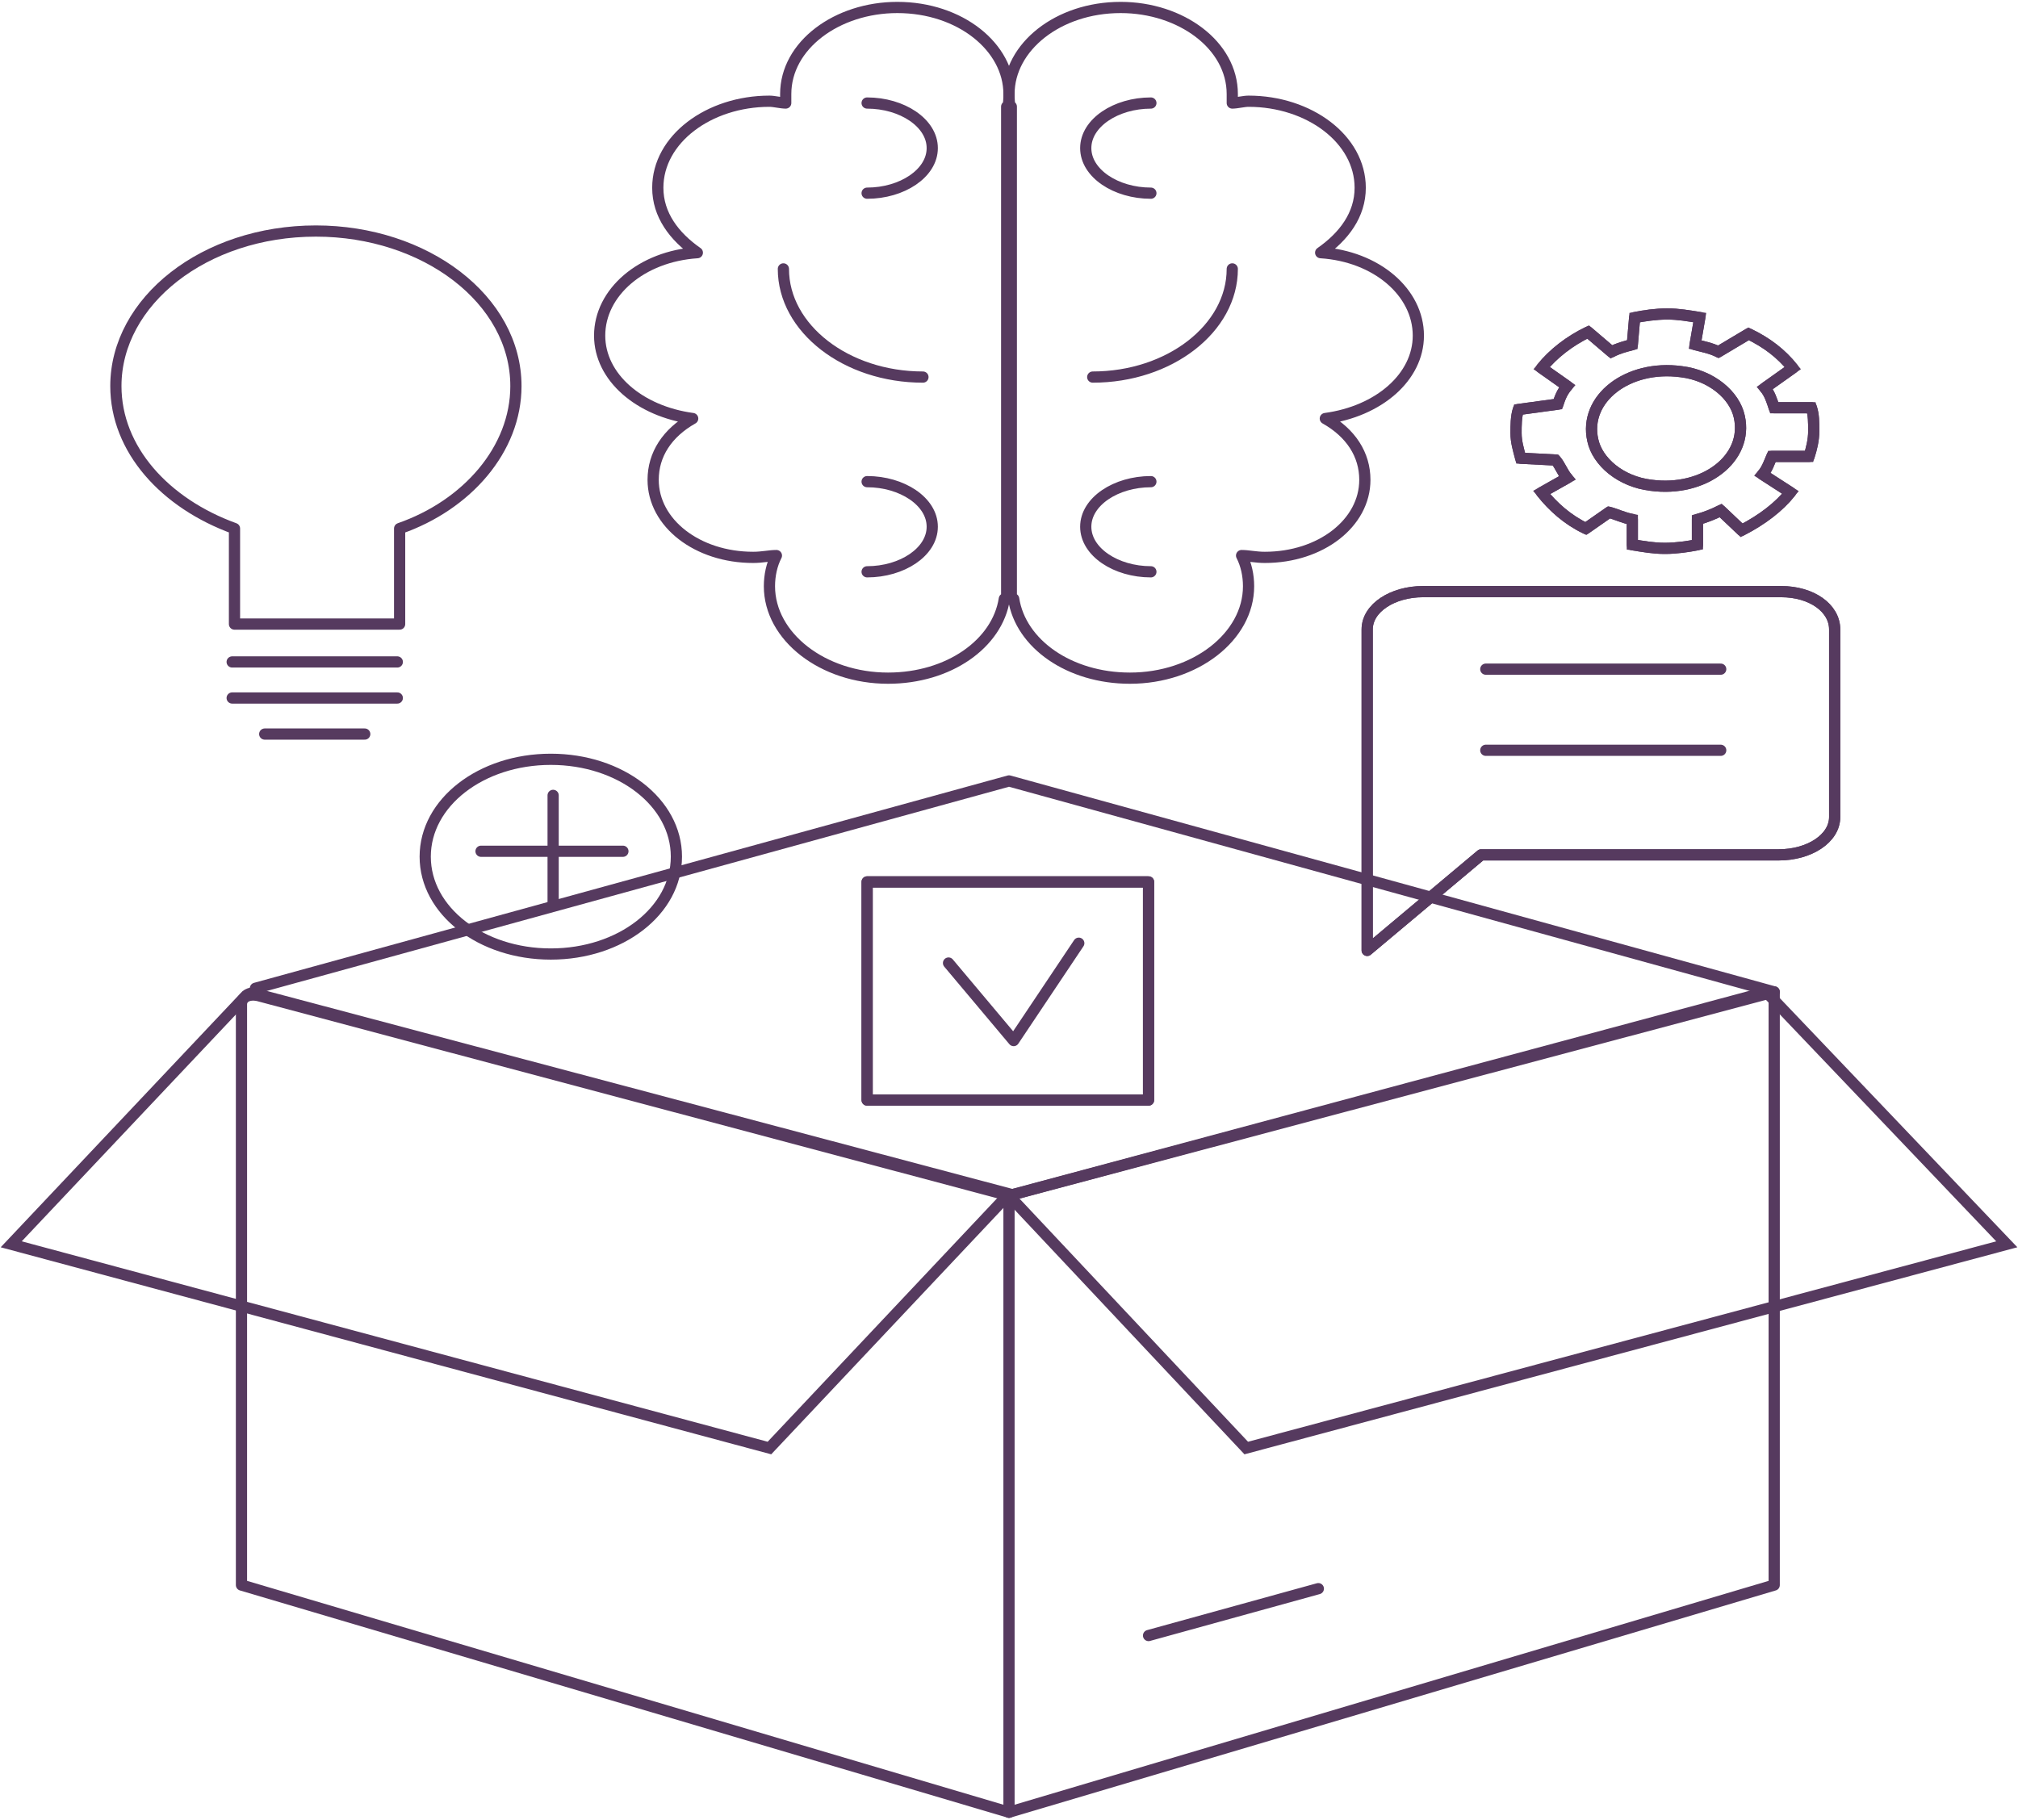
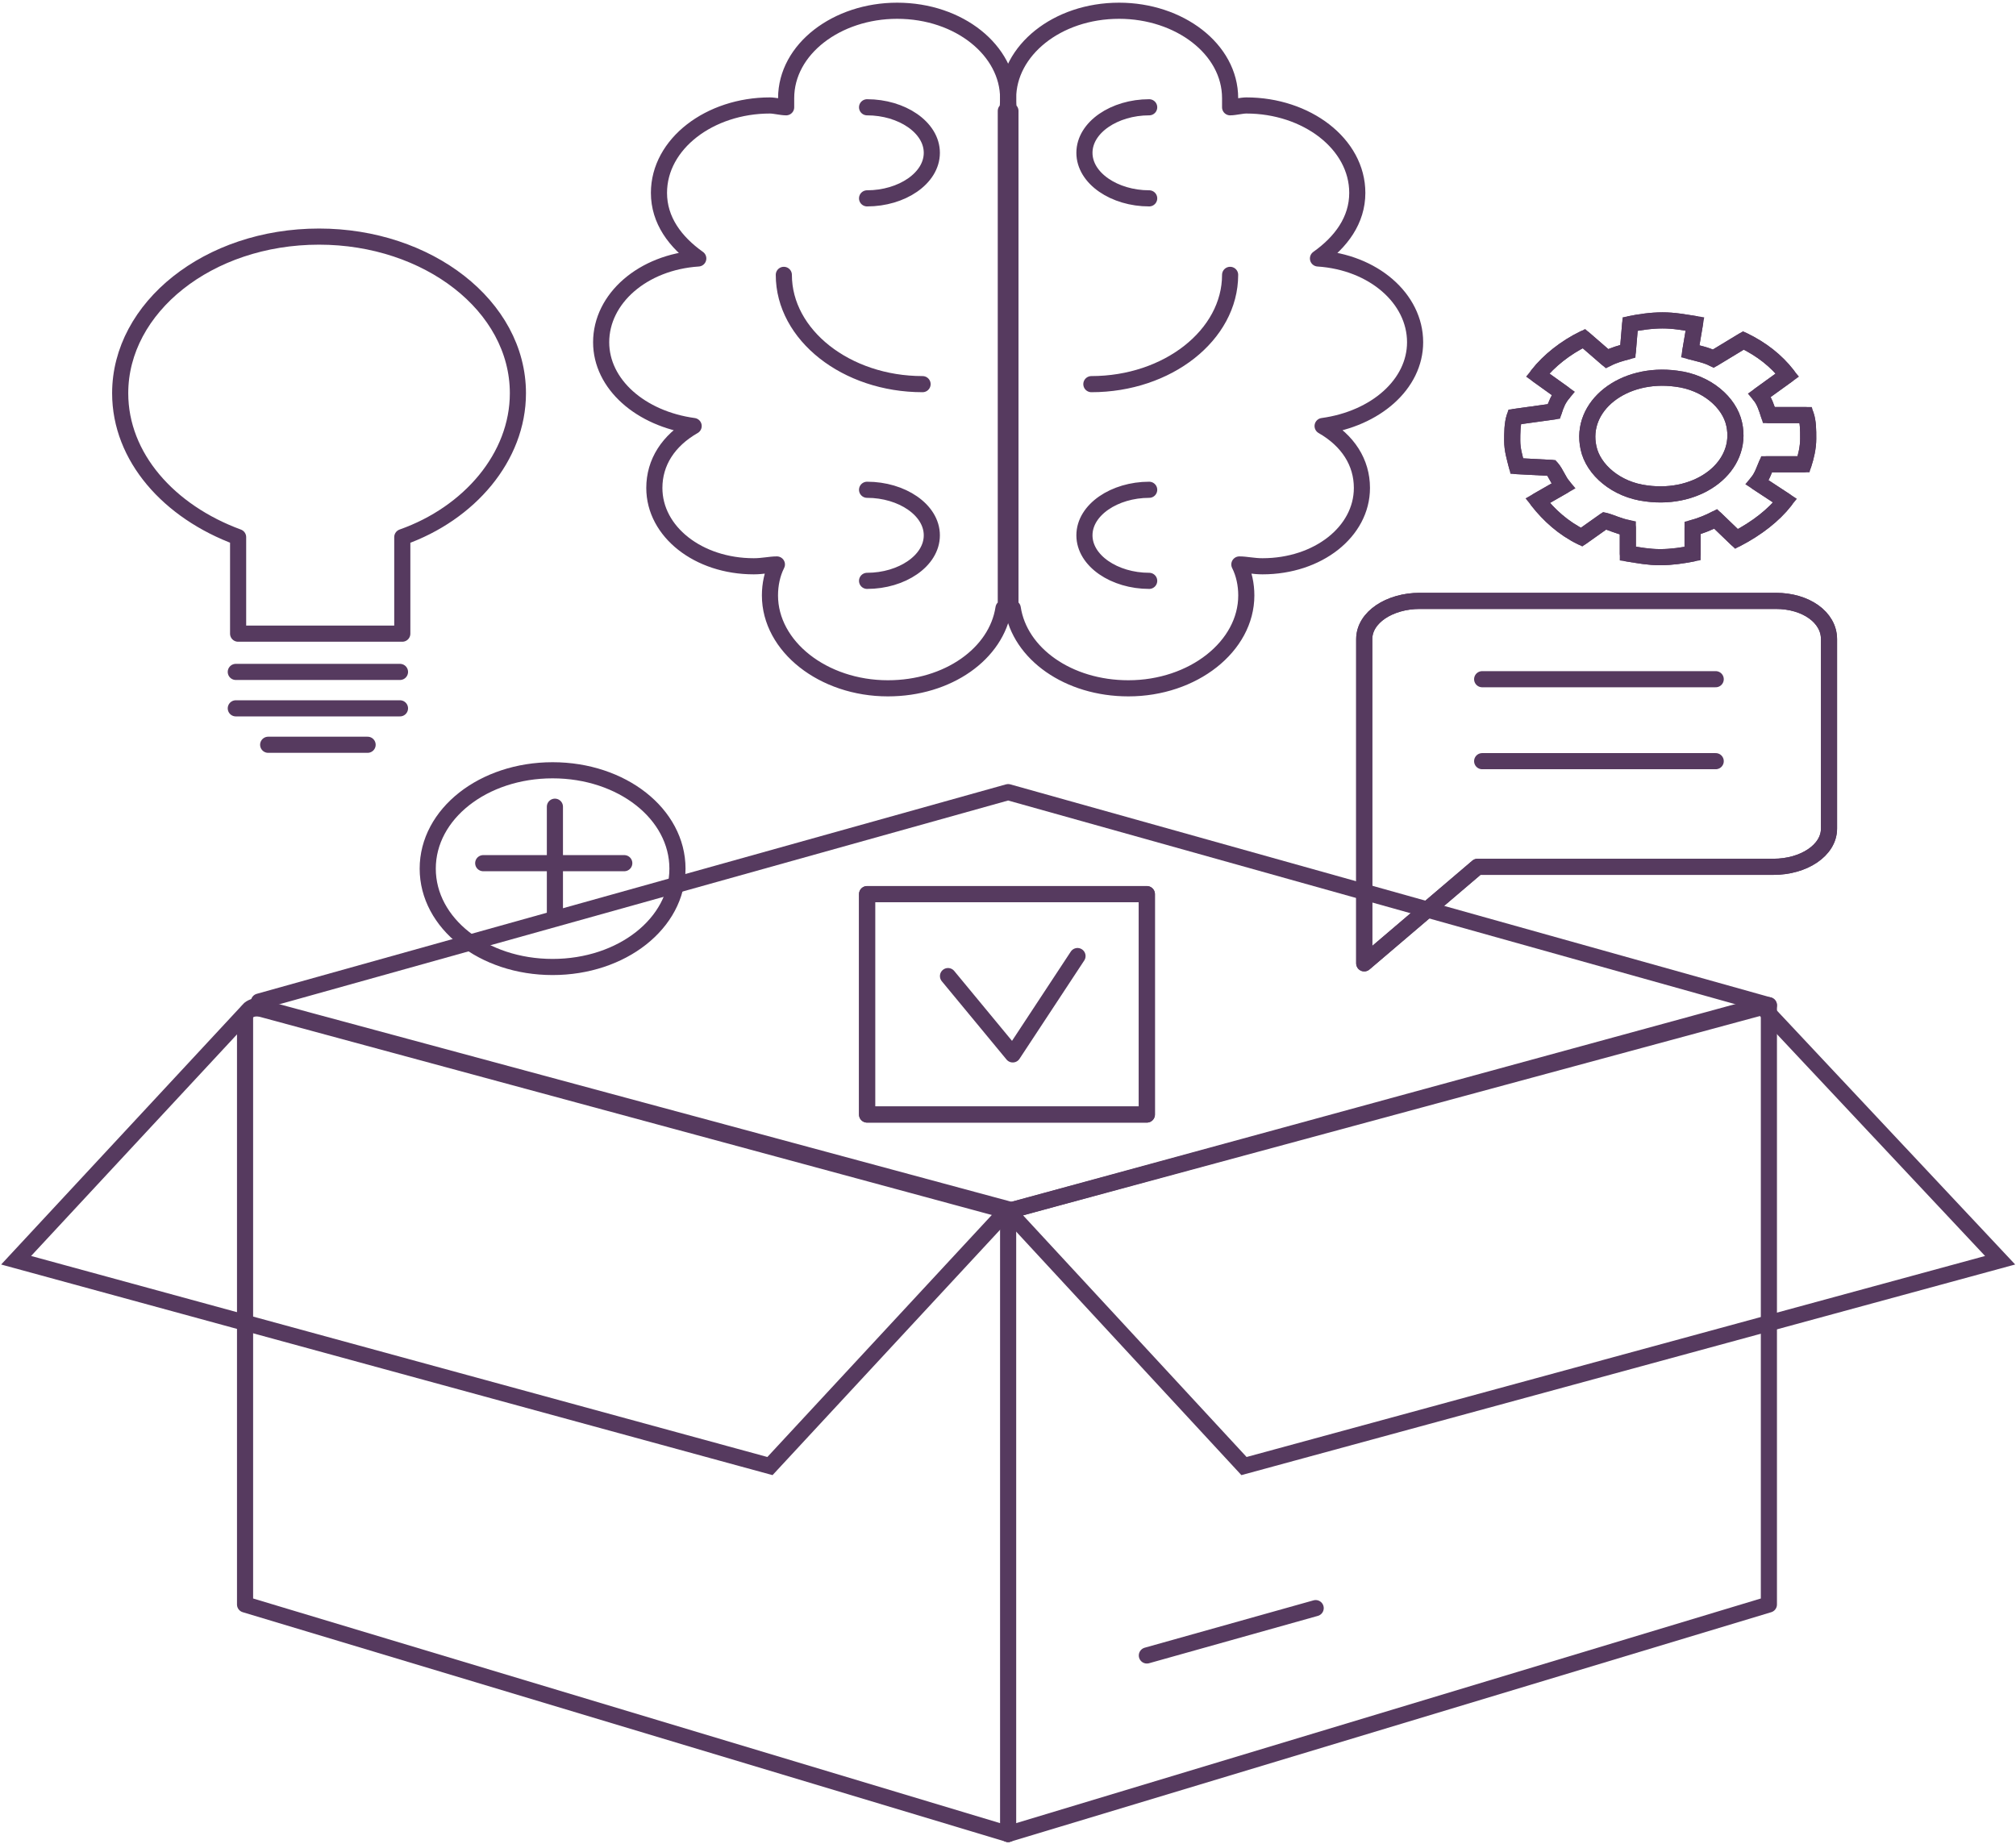
- <svg xmlns="http://www.w3.org/2000/svg" width="540" height="487" viewBox="0 0 540 487" fill="none">
-   <path d="M416.881 108.154C417.503 106.224 418.125 104.776 419.37 103.329L412.524 98.503C415.636 94.643 419.992 91.266 424.971 88.853L431.195 94.161C433.062 93.196 434.93 92.713 436.797 92.231L437.419 84.993C439.909 84.51 443.02 84.028 446.132 84.028C449.244 84.028 451.734 84.51 454.846 84.993L453.601 92.231C455.468 92.713 457.957 93.196 459.825 94.161L467.916 89.335C472.895 91.748 476.629 94.643 479.741 98.503L472.272 103.811C473.517 105.259 474.139 107.189 474.762 109.119H484.72C485.342 111.049 485.342 112.979 485.342 115.391C485.342 117.804 484.72 120.217 484.097 122.147H474.139C473.517 123.594 472.895 125.524 471.65 126.972L479.118 131.797C476.006 135.657 471.65 139.035 466.048 141.93L460.447 136.622C458.58 137.587 456.09 138.552 454.223 139.035V145.79C451.734 146.273 448.622 146.755 445.51 146.755C442.398 146.755 439.909 146.273 436.797 145.79V139.035C434.307 138.552 432.44 137.587 430.573 137.105L424.349 141.447C419.37 139.035 415.636 135.657 412.524 131.797L419.37 127.937C418.125 126.489 417.503 124.559 416.258 123.112L406.923 122.629C406.3 120.217 405.678 118.287 405.678 115.874C405.678 113.944 405.678 111.531 406.3 109.601L416.881 108.154Z" stroke="#563A5F" stroke-width="3" stroke-miterlimit="10" />
-   <path d="M416.881 108.154C417.503 106.224 418.125 104.776 419.37 103.329L412.524 98.503C415.636 94.643 419.992 91.266 424.971 88.853L431.195 94.161C433.062 93.196 434.93 92.713 436.797 92.231L437.419 84.993C439.909 84.51 443.02 84.028 446.132 84.028C449.244 84.028 451.734 84.51 454.846 84.993L453.601 92.231C455.468 92.713 457.957 93.196 459.825 94.161L467.916 89.335C472.895 91.748 476.629 94.643 479.741 98.503L472.272 103.811C473.517 105.259 474.139 107.189 474.762 109.119H484.72C485.342 111.049 485.342 112.979 485.342 115.391C485.342 117.804 484.72 120.217 484.097 122.147H474.139C473.517 123.594 472.895 125.524 471.65 126.972L479.118 131.797C476.006 135.657 471.65 139.035 466.048 141.93L460.447 136.622C458.58 137.587 456.09 138.552 454.223 139.035V145.79C451.734 146.273 448.622 146.755 445.51 146.755C442.398 146.755 439.909 146.273 436.797 145.79V139.035C434.307 138.552 432.44 137.587 430.573 137.105L424.349 141.447C419.37 139.035 415.636 135.657 412.524 131.797L419.37 127.937C418.125 126.489 417.503 124.559 416.258 123.112L406.923 122.629C406.3 120.217 405.678 118.287 405.678 115.874C405.678 113.944 405.678 111.531 406.3 109.601L416.881 108.154Z" stroke="#563A5F" stroke-width="3" stroke-miterlimit="10" stroke-linecap="round" stroke-linejoin="round" />
-   <path d="M465.426 111.532C467.915 122.629 456.09 131.797 441.775 129.867C433.685 128.902 427.461 123.594 426.216 117.804C423.726 106.706 435.552 97.538 449.866 99.469C457.957 100.434 464.181 105.741 465.426 111.532Z" stroke="#563A5F" stroke-width="3" stroke-miterlimit="10" />
-   <path d="M465.426 111.532C467.915 122.629 456.09 131.797 441.775 129.867C433.685 128.902 427.461 123.594 426.216 117.804C423.726 106.706 435.552 97.538 449.866 99.469C457.957 100.434 464.181 105.741 465.426 111.532Z" stroke="#563A5F" stroke-width="3" stroke-miterlimit="10" stroke-linecap="round" stroke-linejoin="round" />
-   <path d="M270 484.999L64.616 424.202V268.831C64.616 266.901 66.483 265.936 68.972 266.419L270 319.978" stroke="#563A5F" stroke-width="3" stroke-miterlimit="10" stroke-linecap="round" stroke-linejoin="round" />
-   <path d="M270 485L474.762 424.203V265.455L270 319.979" stroke="#563A5F" stroke-width="3" stroke-miterlimit="10" stroke-linecap="round" stroke-linejoin="round" />
-   <path d="M138.056 103.328C138.056 80.167 113.783 61.831 84.531 61.831C54.657 61.831 31.007 80.65 31.007 103.328C31.007 120.216 44.077 134.692 62.748 141.447V167.02H106.937V141.447C124.986 135.174 138.056 120.216 138.056 103.328Z" stroke="#563A5F" stroke-width="3" stroke-miterlimit="10" stroke-linecap="round" stroke-linejoin="round" />
-   <path d="M62.126 177.153H106.315" stroke="#563A5F" stroke-width="3" stroke-miterlimit="10" stroke-linecap="round" stroke-linejoin="round" />
-   <path d="M62.126 186.803H106.315" stroke="#563A5F" stroke-width="3" stroke-miterlimit="10" stroke-linecap="round" stroke-linejoin="round" />
-   <path d="M70.839 196.453H97.602" stroke="#563A5F" stroke-width="3" stroke-miterlimit="10" stroke-linecap="round" stroke-linejoin="round" />
-   <path d="M307.343 437.712L352.776 425.167" stroke="#563A5F" stroke-width="3" stroke-miterlimit="10" stroke-linecap="round" stroke-linejoin="round" />
-   <path d="M68.35 264.489L270 208.999L474.762 265.454" stroke="#563A5F" stroke-width="3" stroke-miterlimit="10" stroke-linecap="round" stroke-linejoin="round" />
-   <path d="M270 319.978V484.999" stroke="#563A5F" stroke-width="3" stroke-miterlimit="10" stroke-linecap="round" stroke-linejoin="round" />
-   <path d="M181 229.265C181 243.741 166.063 255.321 147.392 255.321C128.721 255.321 113.783 243.741 113.783 229.265C113.783 214.79 128.721 203.209 147.392 203.209C166.063 203.209 181 214.79 181 229.265Z" stroke="#3B3B45" stroke-width="2" stroke-miterlimit="10" stroke-linecap="round" stroke-linejoin="round" />
-   <path d="M181 229.265C181 243.741 166.063 255.321 147.392 255.321C128.721 255.321 113.783 243.741 113.783 229.265C113.783 214.79 128.721 203.209 147.392 203.209C166.063 203.209 181 214.79 181 229.265Z" stroke="#563A5F" stroke-width="3" stroke-miterlimit="10" stroke-linecap="round" stroke-linejoin="round" />
-   <path d="M148.014 212.86V242.293" stroke="#563A5F" stroke-width="3" stroke-miterlimit="10" stroke-linecap="round" stroke-linejoin="round" />
-   <path d="M128.72 227.818H166.685" stroke="#563A5F" stroke-width="3" stroke-miterlimit="10" stroke-linecap="round" stroke-linejoin="round" />
-   <path d="M270 25.161C270 12.615 256.93 2 240.126 2C223.944 2 210.252 12.133 210.252 25.161C210.252 26.126 210.252 26.608 210.252 27.573C209.007 27.573 207.14 27.091 205.895 27.091C189.714 27.091 176.021 37.224 176.021 50.252C176.021 57.489 180.378 63.28 186.602 67.622C171.665 68.587 160.462 78.238 160.462 89.818C160.462 100.916 171.042 110.084 185.357 112.014C178.511 115.874 174.776 121.664 174.776 128.419C174.776 140 186.602 149.168 201.539 149.168C204.028 149.168 205.895 148.685 207.762 148.685C206.518 151.098 205.895 153.993 205.895 156.888C205.895 170.398 220.21 181.496 237.637 181.496C253.818 181.496 266.888 172.328 268.755 160.266H269.378V28.538C270 28.538 270 26.126 270 25.161Z" stroke="#563A5F" stroke-width="3" stroke-miterlimit="10" stroke-linecap="round" stroke-linejoin="round" />
-   <path d="M232.035 27.574C241.371 27.574 249.462 32.881 249.462 39.637C249.462 46.392 241.371 51.7 232.035 51.7" stroke="#563A5F" stroke-width="3" stroke-miterlimit="10" stroke-linecap="round" stroke-linejoin="round" />
-   <path d="M232.035 128.902C241.371 128.902 249.462 134.21 249.462 140.965C249.462 147.72 241.371 153.028 232.035 153.028" stroke="#563A5F" stroke-width="3" stroke-miterlimit="10" stroke-linecap="round" stroke-linejoin="round" />
-   <path d="M246.972 100.916C226.433 100.916 209.629 87.888 209.629 71.965" stroke="#563A5F" stroke-width="3" stroke-miterlimit="10" stroke-linecap="round" stroke-linejoin="round" />
-   <path d="M270 25.161C270 12.615 283.07 2 299.874 2C316.056 2 329.748 12.133 329.748 25.161C329.748 26.126 329.748 26.608 329.748 27.573C330.993 27.573 332.86 27.091 334.105 27.091C350.287 27.091 363.979 37.224 363.979 50.252C363.979 57.489 359.622 63.28 353.399 67.622C368.336 68.587 379.538 78.238 379.538 89.818C379.538 100.916 368.958 110.084 354.643 112.014C361.49 115.874 365.224 121.664 365.224 128.419C365.224 140 353.399 149.168 338.462 149.168C335.972 149.168 334.105 148.685 332.238 148.685C333.483 151.098 334.105 153.993 334.105 156.888C334.105 170.398 319.79 181.496 302.364 181.496C286.182 181.496 273.112 172.329 271.245 160.266H270.622V28.538C270 28.538 270 26.126 270 25.161Z" stroke="#563A5F" stroke-width="3" stroke-miterlimit="10" stroke-linecap="round" stroke-linejoin="round" />
-   <path d="M307.965 27.574C298.629 27.574 290.538 32.881 290.538 39.637C290.538 46.392 298.629 51.7 307.965 51.7" stroke="#563A5F" stroke-width="3" stroke-miterlimit="10" stroke-linecap="round" stroke-linejoin="round" />
-   <path d="M307.965 128.902C298.629 128.902 290.538 134.21 290.538 140.965C290.538 147.72 298.629 153.028 307.965 153.028" stroke="#563A5F" stroke-width="3" stroke-miterlimit="10" stroke-linecap="round" stroke-linejoin="round" />
-   <path d="M292.406 100.916C312.944 100.916 329.748 87.888 329.748 71.965" stroke="#563A5F" stroke-width="3" stroke-miterlimit="10" stroke-linecap="round" stroke-linejoin="round" />
-   <path d="M476.63 158.335H380.783C372.693 158.335 365.846 162.678 365.846 168.468V193.559V218.65V254.356L396.343 228.783H476.007C484.098 228.783 490.944 224.44 490.944 218.65V168.468C490.944 162.678 484.72 158.335 476.63 158.335Z" stroke="#563A5F" stroke-width="3" stroke-miterlimit="10" stroke-linecap="round" stroke-linejoin="round" />
-   <path d="M476.63 158.335H380.783C372.693 158.335 365.846 162.678 365.846 168.468V193.559V218.65V254.356L396.343 228.783H476.007C484.098 228.783 490.944 224.44 490.944 218.65V168.468C490.944 162.678 484.72 158.335 476.63 158.335Z" stroke="#563A5F" stroke-width="3" stroke-miterlimit="10" stroke-linecap="round" stroke-linejoin="round" />
-   <path d="M397.587 179.084H460.448" stroke="#563A5F" stroke-width="3" stroke-miterlimit="10" stroke-linecap="round" stroke-linejoin="round" />
-   <path d="M397.587 200.797H460.448" stroke="#563A5F" stroke-width="3" stroke-miterlimit="10" stroke-linecap="round" stroke-linejoin="round" />
-   <path d="M307.343 236.021H232.035V294.405H307.343V236.021Z" stroke="#563A5F" stroke-width="3" stroke-miterlimit="10" stroke-linecap="round" stroke-linejoin="round" />
-   <path d="M307.343 236.021H232.035V294.405H307.343V236.021Z" stroke="#563A5F" stroke-width="3" stroke-miterlimit="10" stroke-linecap="round" stroke-linejoin="round" />
-   <path d="M253.818 257.733L271.245 278.482L288.672 252.426" stroke="#563A5F" stroke-width="3" stroke-miterlimit="10" stroke-linecap="round" stroke-linejoin="round" />
-   <path d="M3 333.007L205.895 387.532L270 319.497L68.35 265.937C67.727 265.455 66.483 265.937 65.86 266.42L3 333.007Z" stroke="#563A5F" stroke-width="3" stroke-miterlimit="10" />
-   <path d="M537 333.007L333.483 387.532L270 319.979L471.028 265.937C471.65 265.455 472.895 265.937 473.517 266.42L537 333.007Z" stroke="#563A5F" stroke-width="3" stroke-miterlimit="10" />
+ <svg xmlns="http://www.w3.org/2000/svg" width="375" height="343" viewBox="0 0 375 343" fill="none">
+   <path d="M289.033 76.546C289.463 75.191 289.893 74.174 290.754 73.158L286.022 69.769C288.173 67.058 291.184 64.686 294.625 62.992L298.926 66.719C300.216 66.042 301.507 65.703 302.797 65.364L303.227 60.282C304.948 59.943 307.098 59.604 309.249 59.604C311.4 59.604 313.12 59.943 315.271 60.282L314.41 65.364C315.701 65.703 317.421 66.042 318.712 66.719L324.303 63.331C327.744 65.025 330.325 67.058 332.476 69.769L327.314 73.496C328.174 74.513 328.605 75.868 329.035 77.224H335.917C336.347 78.579 336.347 79.934 336.347 81.629C336.347 83.323 335.917 85.017 335.487 86.373H328.605C328.174 87.389 327.744 88.745 326.884 89.761L332.046 93.15C329.895 95.86 326.884 98.232 323.013 100.265L319.142 96.538C317.851 97.216 316.131 97.893 314.841 98.232V102.976C313.12 103.315 310.969 103.654 308.819 103.654C306.668 103.654 304.948 103.315 302.797 102.976V98.232C301.077 97.893 299.786 97.216 298.496 96.877L294.195 99.927C290.754 98.232 288.173 95.86 286.022 93.15L290.754 90.439C289.893 89.422 289.463 88.067 288.603 87.05L282.151 86.712C281.721 85.017 281.291 83.662 281.291 81.968C281.291 80.612 281.291 78.918 281.721 77.563L289.033 76.546Z" stroke="#563A5F" stroke-width="3" stroke-miterlimit="10" />
+   <path d="M289.033 76.546C289.463 75.191 289.893 74.174 290.754 73.158L286.022 69.769C288.173 67.058 291.184 64.686 294.625 62.992L298.926 66.719C300.216 66.042 301.507 65.703 302.797 65.364L303.227 60.282C304.948 59.943 307.098 59.604 309.249 59.604C311.4 59.604 313.12 59.943 315.271 60.282L314.41 65.364C315.701 65.703 317.421 66.042 318.712 66.719L324.303 63.331C327.744 65.025 330.325 67.058 332.476 69.769L327.314 73.496C328.174 74.513 328.605 75.868 329.035 77.224H335.917C336.347 78.579 336.347 79.934 336.347 81.629C336.347 83.323 335.917 85.017 335.487 86.373H328.605C328.174 87.389 327.744 88.745 326.884 89.761L332.046 93.15C329.895 95.86 326.884 98.232 323.013 100.265L319.142 96.538C317.851 97.216 316.131 97.893 314.841 98.232V102.976C313.12 103.315 310.969 103.654 308.819 103.654C306.668 103.654 304.948 103.315 302.797 102.976V98.232C301.077 97.893 299.786 97.216 298.496 96.877L294.195 99.927C290.754 98.232 288.173 95.86 286.022 93.15L290.754 90.439C289.893 89.422 289.463 88.067 288.603 87.05L282.151 86.712C281.721 85.017 281.291 83.662 281.291 81.968C281.291 80.612 281.291 78.918 281.721 77.563L289.033 76.546Z" stroke="#563A5F" stroke-width="3" stroke-miterlimit="10" stroke-linecap="round" stroke-linejoin="round" />
+   <path d="M322.583 78.918C324.303 86.712 316.131 93.15 306.238 91.794C300.646 91.117 296.345 87.389 295.485 83.323C293.764 75.53 301.937 69.092 311.829 70.447C317.421 71.125 321.722 74.852 322.583 78.918Z" stroke="#563A5F" stroke-width="3" stroke-miterlimit="10" />
+   <path d="M322.583 78.918C324.303 86.712 316.131 93.15 306.238 91.794C300.646 91.117 296.345 87.389 295.485 83.323C293.764 75.53 301.937 69.092 311.829 70.447C317.421 71.125 321.722 74.852 322.583 78.918Z" stroke="#563A5F" stroke-width="3" stroke-miterlimit="10" stroke-linecap="round" stroke-linejoin="round" />
+   <path d="M187.524 341.185L45.583 298.49V189.382C45.583 188.026 46.873 187.349 48.593 187.687L187.524 225.299" stroke="#563A5F" stroke-width="3" stroke-miterlimit="10" stroke-linecap="round" stroke-linejoin="round" />
+   <path d="M187.524 341.186L329.035 298.491V187.01L187.524 225.3" stroke="#563A5F" stroke-width="3" stroke-miterlimit="10" stroke-linecap="round" stroke-linejoin="round" />
+   <path d="M96.337 73.157C96.337 56.893 79.562 44.017 59.346 44.017C38.7 44.017 22.356 57.231 22.356 73.157C22.356 85.017 31.388 95.182 44.292 99.926V117.885H74.831V99.926C87.305 95.521 96.337 85.017 96.337 73.157Z" stroke="#563A5F" stroke-width="3" stroke-miterlimit="10" stroke-linecap="round" stroke-linejoin="round" />
+   <path d="M43.862 125H74.401" stroke="#563A5F" stroke-width="3" stroke-miterlimit="10" stroke-linecap="round" stroke-linejoin="round" />
+   <path d="M43.862 131.777H74.401" stroke="#563A5F" stroke-width="3" stroke-miterlimit="10" stroke-linecap="round" stroke-linejoin="round" />
+   <path d="M49.884 138.554H68.379" stroke="#563A5F" stroke-width="3" stroke-miterlimit="10" stroke-linecap="round" stroke-linejoin="round" />
+   <path d="M213.331 307.978L244.731 299.168" stroke="#563A5F" stroke-width="3" stroke-miterlimit="10" stroke-linecap="round" stroke-linejoin="round" />
+   <path d="M48.163 186.332L187.524 147.365L329.035 187.01" stroke="#563A5F" stroke-width="3" stroke-miterlimit="10" stroke-linecap="round" stroke-linejoin="round" />
+   <path d="M187.524 225.299V341.184" stroke="#563A5F" stroke-width="3" stroke-miterlimit="10" stroke-linecap="round" stroke-linejoin="round" />
+   <path d="M126.016 161.597C126.016 171.762 115.693 179.894 102.789 179.894C89.886 179.894 79.563 171.762 79.563 161.597C79.563 151.431 89.886 143.299 102.789 143.299C115.693 143.299 126.016 151.431 126.016 161.597Z" stroke="#3B3B45" stroke-width="2" stroke-miterlimit="10" stroke-linecap="round" stroke-linejoin="round" />
+   <path d="M126.016 161.597C126.016 171.762 115.693 179.894 102.789 179.894C89.886 179.894 79.563 171.762 79.563 161.597C79.563 151.431 89.886 143.299 102.789 143.299C115.693 143.299 126.016 151.431 126.016 161.597Z" stroke="#563A5F" stroke-width="3" stroke-miterlimit="10" stroke-linecap="round" stroke-linejoin="round" />
+   <path d="M103.219 150.076V170.745" stroke="#563A5F" stroke-width="3" stroke-miterlimit="10" stroke-linecap="round" stroke-linejoin="round" />
+   <path d="M89.885 160.58H116.123" stroke="#563A5F" stroke-width="3" stroke-miterlimit="10" stroke-linecap="round" stroke-linejoin="round" />
+   <path d="M187.524 18.265C187.524 9.455 178.491 2 166.878 2C155.695 2 146.232 9.116 146.232 18.265C146.232 18.942 146.232 19.281 146.232 19.959C145.372 19.959 144.081 19.62 143.221 19.62C132.038 19.62 122.575 26.736 122.575 35.885C122.575 40.967 125.586 45.033 129.887 48.083C119.564 48.761 111.822 55.538 111.822 63.67C111.822 71.463 119.134 77.902 129.027 79.257C124.296 81.968 121.715 86.034 121.715 90.778C121.715 98.91 129.887 105.348 140.21 105.348C141.931 105.348 143.221 105.009 144.511 105.009C143.651 106.703 143.221 108.737 143.221 110.77C143.221 120.257 153.114 128.051 165.158 128.051C176.341 128.051 185.373 121.613 186.664 113.142H187.094V20.637C187.524 20.637 187.524 18.942 187.524 18.265Z" stroke="#563A5F" stroke-width="3" stroke-miterlimit="10" stroke-linecap="round" stroke-linejoin="round" />
+   <path d="M161.286 19.959C167.738 19.959 173.33 23.686 173.33 28.43C173.33 33.174 167.738 36.901 161.286 36.901" stroke="#563A5F" stroke-width="3" stroke-miterlimit="10" stroke-linecap="round" stroke-linejoin="round" />
+   <path d="M161.286 91.117C167.738 91.117 173.33 94.844 173.33 99.588C173.33 104.332 167.738 108.059 161.286 108.059" stroke="#563A5F" stroke-width="3" stroke-miterlimit="10" stroke-linecap="round" stroke-linejoin="round" />
+   <path d="M171.609 71.464C157.415 71.464 145.801 62.315 145.801 51.133" stroke="#563A5F" stroke-width="3" stroke-miterlimit="10" stroke-linecap="round" stroke-linejoin="round" />
+   <path d="M187.524 18.265C187.524 9.455 196.556 2 208.17 2C219.353 2 228.816 9.116 228.816 18.265C228.816 18.942 228.816 19.281 228.816 19.959C229.676 19.959 230.967 19.62 231.827 19.62C243.01 19.62 252.473 26.736 252.473 35.885C252.473 40.967 249.462 45.033 245.161 48.083C255.484 48.761 263.226 55.538 263.226 63.67C263.226 71.463 255.914 77.902 246.021 79.257C250.752 81.968 253.333 86.034 253.333 90.778C253.333 98.91 245.161 105.348 234.838 105.348C233.117 105.348 231.827 105.009 230.536 105.009C231.397 106.703 231.827 108.737 231.827 110.77C231.827 120.257 221.934 128.051 209.89 128.051C198.707 128.051 189.674 121.613 188.384 113.142H187.954V20.637C187.524 20.637 187.524 18.942 187.524 18.265Z" stroke="#563A5F" stroke-width="3" stroke-miterlimit="10" stroke-linecap="round" stroke-linejoin="round" />
+   <path d="M213.761 19.959C207.309 19.959 201.718 23.686 201.718 28.43C201.718 33.174 207.309 36.901 213.761 36.901" stroke="#563A5F" stroke-width="3" stroke-miterlimit="10" stroke-linecap="round" stroke-linejoin="round" />
+   <path d="M213.761 91.117C207.309 91.117 201.718 94.844 201.718 99.588C201.718 104.332 207.309 108.059 213.761 108.059" stroke="#563A5F" stroke-width="3" stroke-miterlimit="10" stroke-linecap="round" stroke-linejoin="round" />
+   <path d="M203.008 71.464C217.202 71.464 228.816 62.315 228.816 51.133" stroke="#563A5F" stroke-width="3" stroke-miterlimit="10" stroke-linecap="round" stroke-linejoin="round" />
+   <path d="M330.326 111.786H264.086C258.495 111.786 253.763 114.835 253.763 118.902V136.522V154.142V179.216L274.839 161.257H329.895C335.487 161.257 340.218 158.208 340.218 154.142V118.902C340.218 114.835 335.917 111.786 330.326 111.786Z" stroke="#563A5F" stroke-width="3" stroke-miterlimit="10" stroke-linecap="round" stroke-linejoin="round" />
+   <path d="M330.326 111.786H264.086C258.495 111.786 253.763 114.835 253.763 118.902V136.522V154.142V179.216L274.839 161.257H329.895C335.487 161.257 340.218 158.208 340.218 154.142V118.902C340.218 114.835 335.917 111.786 330.326 111.786Z" stroke="#563A5F" stroke-width="3" stroke-miterlimit="10" stroke-linecap="round" stroke-linejoin="round" />
+   <path d="M275.7 126.357H319.142" stroke="#563A5F" stroke-width="3" stroke-miterlimit="10" stroke-linecap="round" stroke-linejoin="round" />
+   <path d="M275.7 141.604H319.142" stroke="#563A5F" stroke-width="3" stroke-miterlimit="10" stroke-linecap="round" stroke-linejoin="round" />
+   <path d="M213.331 166.34H161.286V207.341H213.331V166.34Z" stroke="#563A5F" stroke-width="3" stroke-miterlimit="10" stroke-linecap="round" stroke-linejoin="round" />
+   <path d="M213.331 166.34H161.286V207.341H213.331V166.34Z" stroke="#563A5F" stroke-width="3" stroke-miterlimit="10" stroke-linecap="round" stroke-linejoin="round" />
+   <path d="M176.341 181.588L188.384 196.158L200.428 177.861" stroke="#563A5F" stroke-width="3" stroke-miterlimit="10" stroke-linecap="round" stroke-linejoin="round" />
+   <path d="M3 234.449L143.221 272.739L187.524 224.961L48.163 187.349C47.733 187.01 46.873 187.349 46.443 187.688L3 234.449Z" stroke="#563A5F" stroke-width="3" stroke-miterlimit="10" />
+   <path d="M372.048 234.449L231.397 272.739L187.524 225.3L326.454 187.349C326.884 187.01 327.745 187.349 328.175 187.688L372.048 234.449Z" stroke="#563A5F" stroke-width="3" stroke-miterlimit="10" />
</svg>
